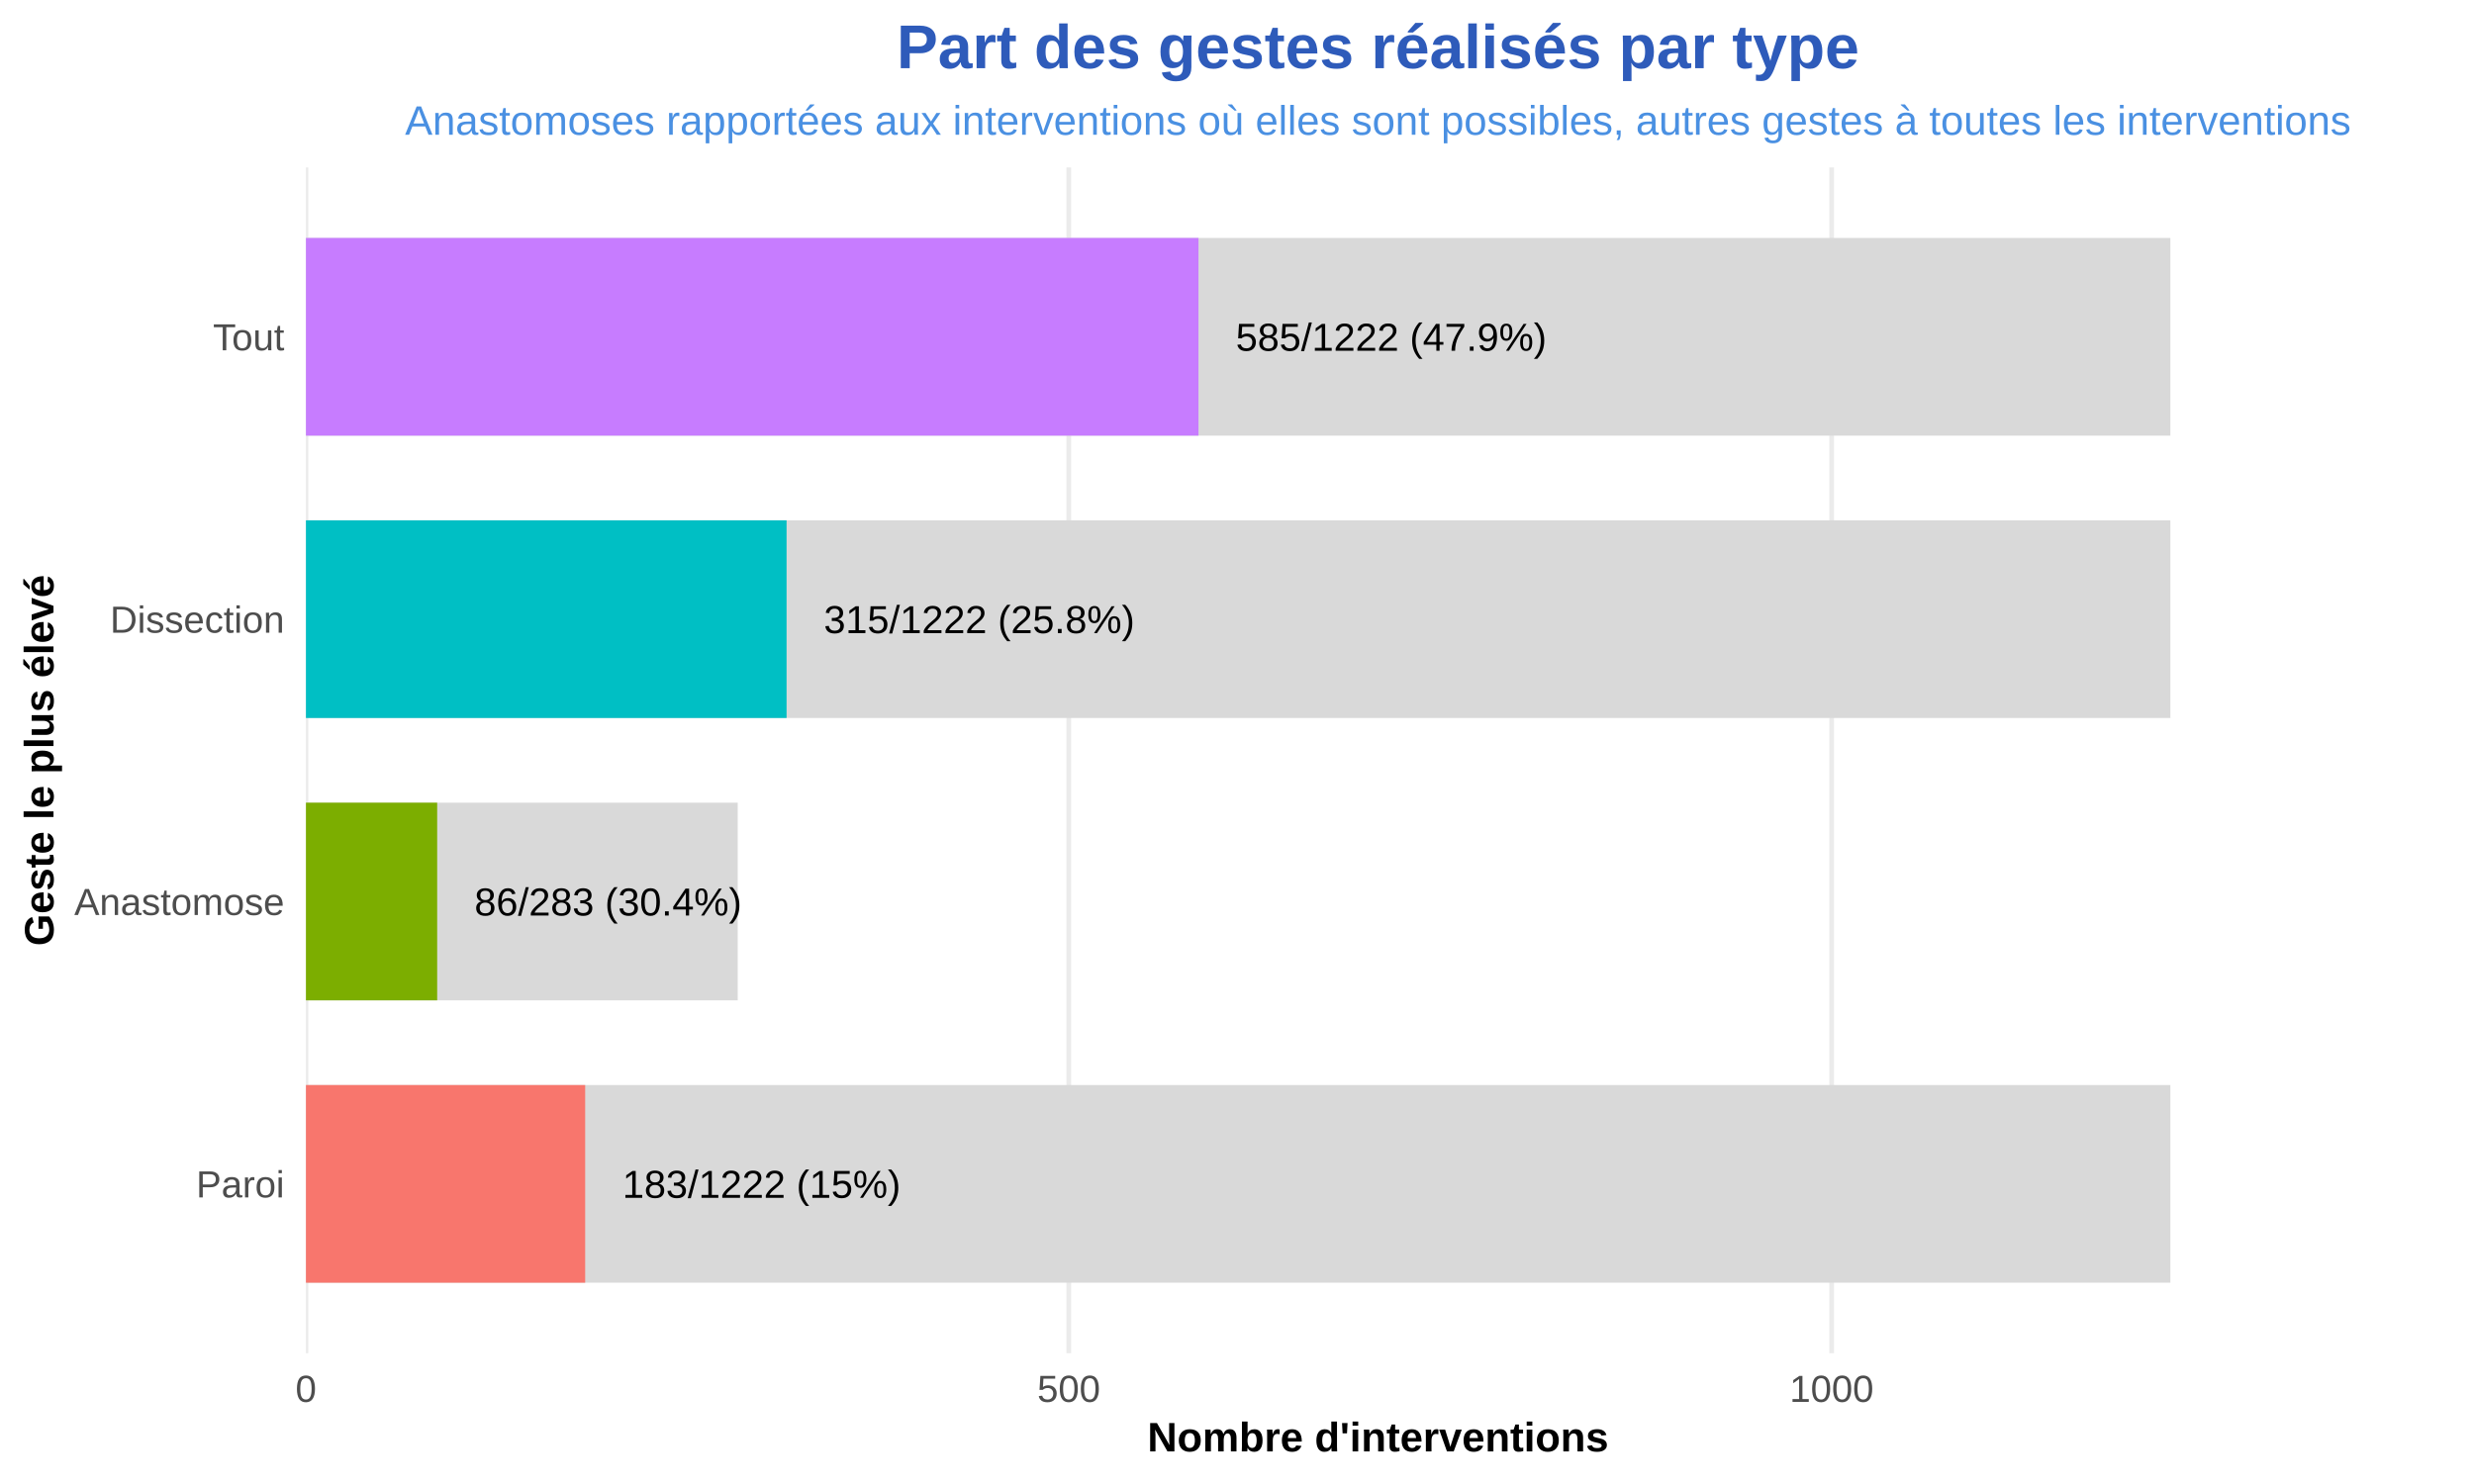
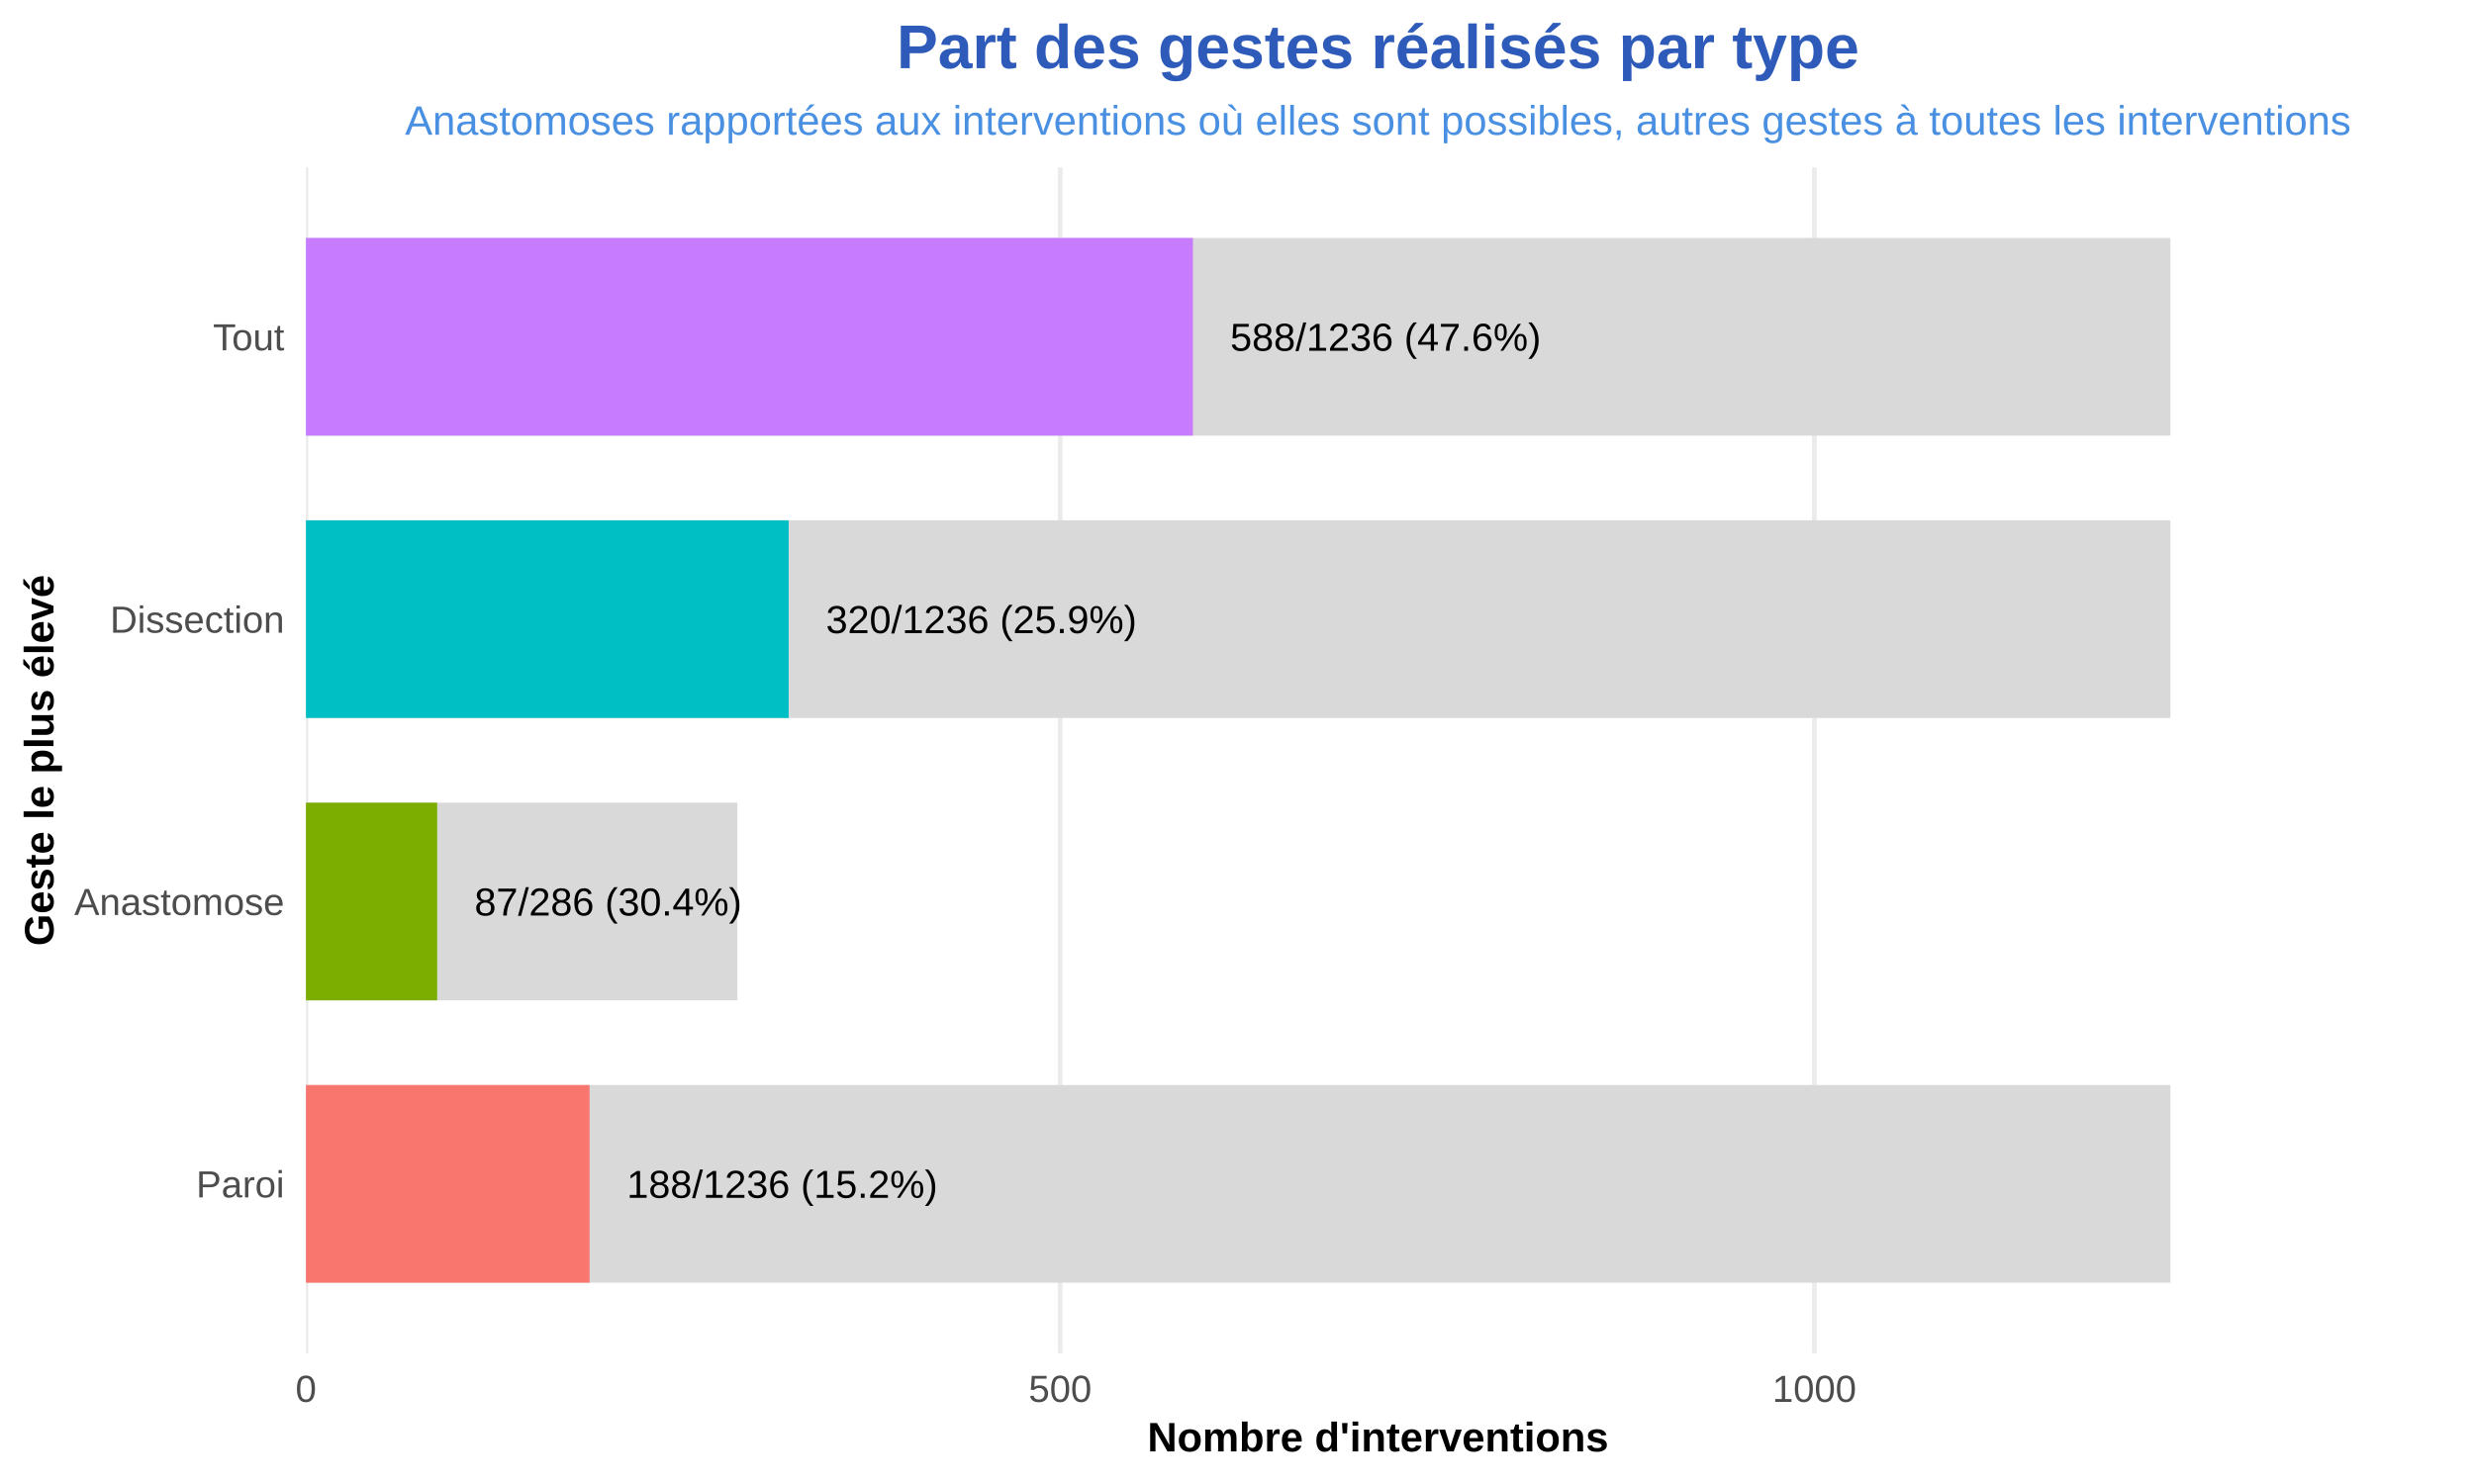
<svg xmlns="http://www.w3.org/2000/svg" width="720.00pt" height="432.00pt" viewBox="0 0 720.00 432.00">
  <g class="svglite">
    <defs>
      <style type="text/css">
    .svglite line, .svglite polyline, .svglite polygon, .svglite path, .svglite rect, .svglite circle {
      fill: none;
      stroke: #000000;
      stroke-linecap: round;
      stroke-linejoin: round;
      stroke-miterlimit: 10.00;
    }
    .svglite text {
      white-space: pre;
    }
    .svglite g.glyphgroup path {
      fill: inherit;
      stroke: none;
    }
  </style>
    </defs>
    <rect width="100%" height="100%" style="stroke: none; fill: #FFFFFF;" />
    <defs>
      <clipPath id="cpMC4wMHw3MjAuMDB8MC4wMHw0MzIuMDA=">
        <rect x="0.00" y="0.00" width="720.00" height="432.00" />
      </clipPath>
    </defs>
    <g clip-path="url(#cpMC4wMHw3MjAuMDB8MC4wMHw0MzIuMDA=)">
      <rect x="0.00" y="0" width="720.00" height="432.00" style="stroke-width: 1.36; stroke: none; fill: #FFFFFF;" />
    </g>
    <defs>
      <clipPath id="cpODkuMDR8NzEzLjAzfDQ4LjcyfDM5My45NQ==">
        <rect x="89.04" y="48.72" width="623.98" height="345.23" />
      </clipPath>
    </defs>
    <g clip-path="url(#cpODkuMDR8NzEzLjAzfDQ4LjcyfDM5My45NQ==)">
      <rect x="89.04" y="48.72" width="623.98" height="345.23" style="stroke-width: 1.36; stroke: none; fill: #FFFFFF;" />
      <polyline points="89.04,393.95 89.04,48.72 " style="stroke-width: 1.36; stroke: #EBEBEB; stroke-linecap: butt;" />
-       <polyline points="311.05,393.95 311.05,48.72 " style="stroke-width: 1.36; stroke: #EBEBEB; stroke-linecap: butt;" />
-       <polyline points="533.06,393.95 533.06,48.72 " style="stroke-width: 1.36; stroke: #EBEBEB; stroke-linecap: butt;" />
-       <rect x="89.04" y="233.67" width="125.66" height="57.54" style="stroke-width: 1.07; stroke: none; stroke-linecap: butt; stroke-linejoin: miter; fill: #D9D9D9;" />
+       <polyline points="308.54,393.95 308.54,48.72 " style="stroke-width: 1.36; stroke: #EBEBEB; stroke-linecap: butt;" />
+       <polyline points="528.03,393.95 528.03,48.72 " style="stroke-width: 1.36; stroke: #EBEBEB; stroke-linecap: butt;" />
+       <rect x="89.04" y="233.67" width="125.55" height="57.54" style="stroke-width: 1.07; stroke: none; stroke-linecap: butt; stroke-linejoin: miter; fill: #D9D9D9;" />
      <rect x="89.04" y="151.47" width="542.60" height="57.54" style="stroke-width: 1.07; stroke: none; stroke-linecap: butt; stroke-linejoin: miter; fill: #D9D9D9;" />
      <rect x="89.04" y="315.86" width="542.60" height="57.54" style="stroke-width: 1.07; stroke: none; stroke-linecap: butt; stroke-linejoin: miter; fill: #D9D9D9;" />
      <rect x="89.04" y="69.27" width="542.60" height="57.54" style="stroke-width: 1.07; stroke: none; stroke-linecap: butt; stroke-linejoin: miter; fill: #D9D9D9;" />
      <rect x="89.04" y="233.67" width="38.19" height="57.54" style="stroke-width: 1.07; stroke: none; stroke-linecap: butt; stroke-linejoin: miter; fill: #7CAE00;" />
-       <rect x="89.04" y="151.47" width="139.87" height="57.54" style="stroke-width: 1.07; stroke: none; stroke-linecap: butt; stroke-linejoin: miter; fill: #00BFC4;" />
-       <rect x="89.04" y="315.86" width="81.26" height="57.54" style="stroke-width: 1.07; stroke: none; stroke-linecap: butt; stroke-linejoin: miter; fill: #F8766D;" />
-       <rect x="89.04" y="69.27" width="259.75" height="57.54" style="stroke-width: 1.07; stroke: none; stroke-linecap: butt; stroke-linejoin: miter; fill: #C77CFF;" />
-       <text x="138.08" y="266.51" style="font-size: 11.38px; font-family: &quot;Arial&quot;;" textLength="77.77px" lengthAdjust="spacingAndGlyphs">86/283 (30.4%)</text>
-       <text x="239.76" y="184.31" style="font-size: 11.38px; font-family: &quot;Arial&quot;;" textLength="90.42px" lengthAdjust="spacingAndGlyphs">315/1222 (25.8%)</text>
-       <text x="181.15" y="348.70" style="font-size: 11.38px; font-family: &quot;Arial&quot;;" textLength="80.94px" lengthAdjust="spacingAndGlyphs">183/1222 (15%)</text>
-       <text x="359.65" y="102.11" style="font-size: 11.38px; font-family: &quot;Arial&quot;;" textLength="90.42px" lengthAdjust="spacingAndGlyphs">585/1222 (47.9%)</text>
+       <rect x="89.04" y="151.47" width="140.48" height="57.54" style="stroke-width: 1.07; stroke: none; stroke-linecap: butt; stroke-linejoin: miter; fill: #00BFC4;" />
+       <rect x="89.04" y="315.86" width="82.53" height="57.54" style="stroke-width: 1.07; stroke: none; stroke-linecap: butt; stroke-linejoin: miter; fill: #F8766D;" />
+       <rect x="89.04" y="69.27" width="258.13" height="57.54" style="stroke-width: 1.07; stroke: none; stroke-linecap: butt; stroke-linejoin: miter; fill: #C77CFF;" />
+       <text x="138.09" y="266.51" style="font-size: 11.38px; font-family: &quot;Arial&quot;;" textLength="77.77px" lengthAdjust="spacingAndGlyphs">87/286 (30.4%)</text>
+       <text x="240.37" y="184.31" style="font-size: 11.38px; font-family: &quot;Arial&quot;;" textLength="90.42px" lengthAdjust="spacingAndGlyphs">320/1236 (25.9%)</text>
+       <text x="182.42" y="348.70" style="font-size: 11.38px; font-family: &quot;Arial&quot;;" textLength="90.42px" lengthAdjust="spacingAndGlyphs">188/1236 (15.2%)</text>
+       <text x="358.02" y="102.11" style="font-size: 11.38px; font-family: &quot;Arial&quot;;" textLength="90.42px" lengthAdjust="spacingAndGlyphs">588/1236 (47.6%)</text>
    </g>
    <g clip-path="url(#cpMC4wMHw3MjAuMDB8MC4wMHw0MzIuMDA=)">
      <text x="82.77" y="348.57" text-anchor="end" style="font-size: 11.00px;fill: #4D4D4D; font-family: &quot;Arial&quot;;" textLength="25.69px" lengthAdjust="spacingAndGlyphs">Paroi</text>
      <text x="82.77" y="266.37" text-anchor="end" style="font-size: 11.00px;fill: #4D4D4D; font-family: &quot;Arial&quot;;" textLength="61.19px" lengthAdjust="spacingAndGlyphs">Anastomose</text>
      <text x="82.77" y="184.18" text-anchor="end" style="font-size: 11.00px;fill: #4D4D4D; font-family: &quot;Arial&quot;;" textLength="50.75px" lengthAdjust="spacingAndGlyphs">Dissection</text>
      <text x="82.77" y="101.98" text-anchor="end" style="font-size: 11.00px;fill: #4D4D4D; font-family: &quot;Arial&quot;;" textLength="20.81px" lengthAdjust="spacingAndGlyphs">Tout</text>
      <text x="89.04" y="408.10" text-anchor="middle" style="font-size: 11.00px;fill: #4D4D4D; font-family: &quot;Arial&quot;;" textLength="6.12px" lengthAdjust="spacingAndGlyphs">0</text>
-       <text x="311.05" y="408.10" text-anchor="middle" style="font-size: 11.00px;fill: #4D4D4D; font-family: &quot;Arial&quot;;" textLength="18.38px" lengthAdjust="spacingAndGlyphs">500</text>
-       <text x="533.06" y="408.10" text-anchor="middle" style="font-size: 11.00px;fill: #4D4D4D; font-family: &quot;Arial&quot;;" textLength="24.50px" lengthAdjust="spacingAndGlyphs">1000</text>
+       <text x="308.54" y="408.10" text-anchor="middle" style="font-size: 11.00px;fill: #4D4D4D; font-family: &quot;Arial&quot;;" textLength="18.38px" lengthAdjust="spacingAndGlyphs">500</text>
+       <text x="528.03" y="408.10" text-anchor="middle" style="font-size: 11.00px;fill: #4D4D4D; font-family: &quot;Arial&quot;;" textLength="24.50px" lengthAdjust="spacingAndGlyphs">1000</text>
      <text x="401.03" y="422.51" text-anchor="middle" style="font-size: 12.00px; font-weight: bold; font-family: &quot;Arial&quot;;" textLength="134.19px" lengthAdjust="spacingAndGlyphs">Nombre d'interventions</text>
      <text transform="translate(15.57,221.34) rotate(-90)" text-anchor="middle" style="font-size: 12.00px; font-weight: bold; font-family: &quot;Arial&quot;;" textLength="108.00px" lengthAdjust="spacingAndGlyphs">Geste le plus élevé</text>
      <text x="401.03" y="39.23" text-anchor="middle" style="font-size: 12.00px;fill: #4A90E2; font-family: &quot;Arial&quot;;" textLength="566.16px" lengthAdjust="spacingAndGlyphs">Anastomoses rapportées aux interventions où elles sont possibles, autres gestes à toutes les interventions</text>
      <text x="401.03" y="19.86" text-anchor="middle" style="font-size: 18.00px; font-weight: bold;fill: #2E5BBA; font-family: &quot;Arial&quot;;" textLength="280.23px" lengthAdjust="spacingAndGlyphs">Part des gestes réalisés par type</text>
    </g>
  </g>
</svg>
